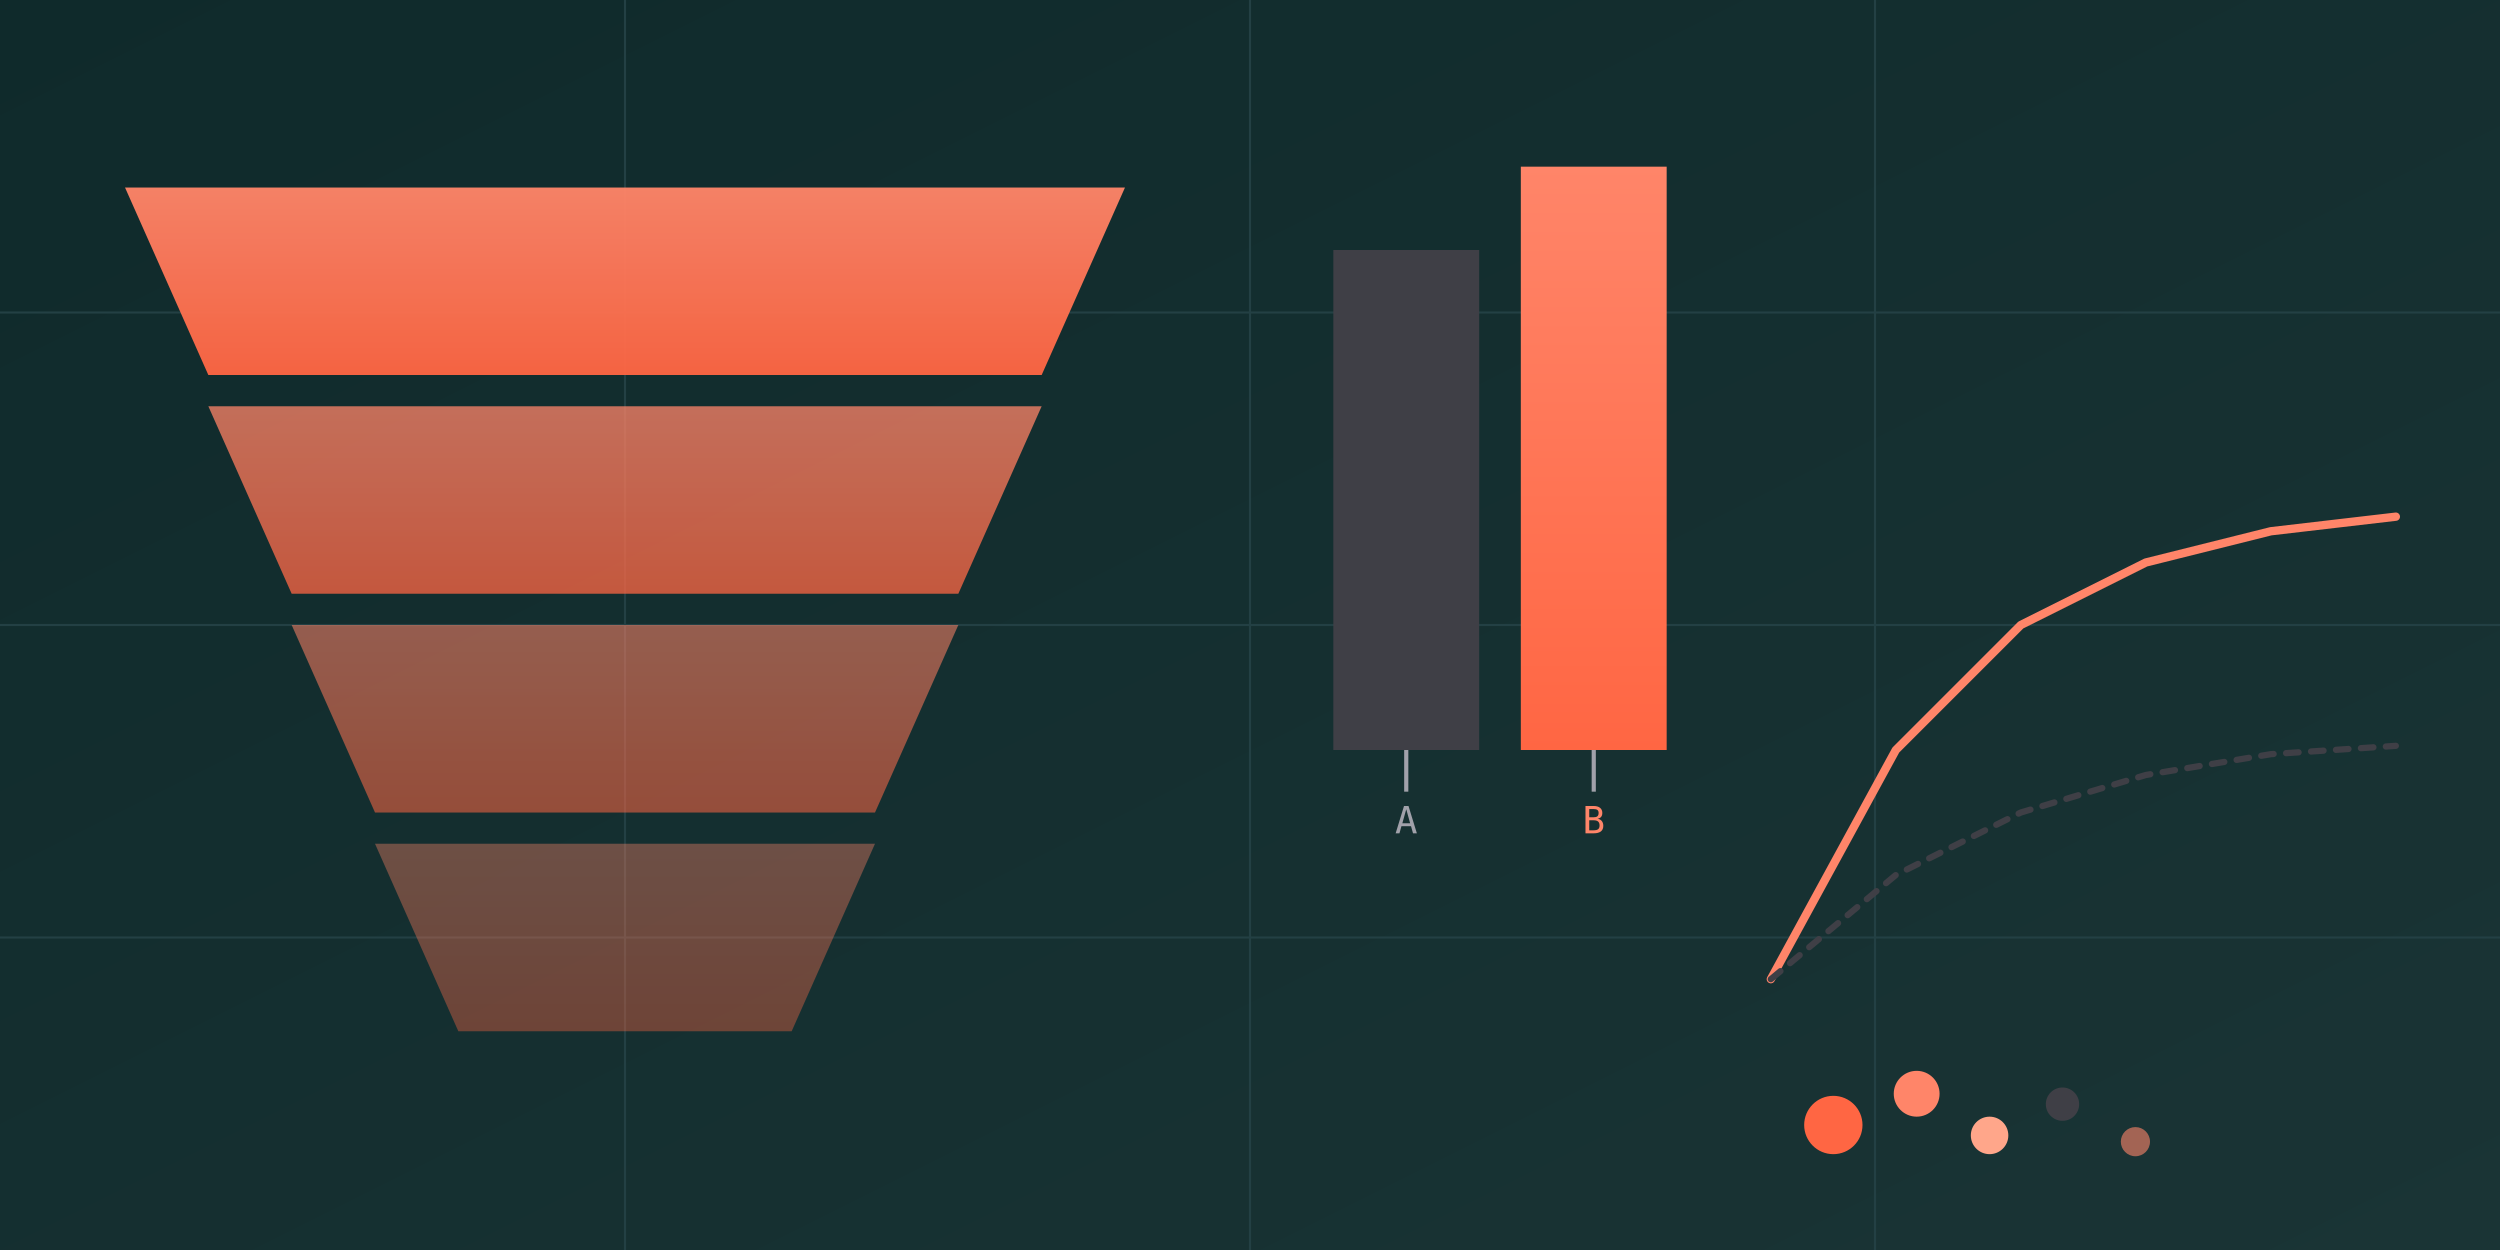
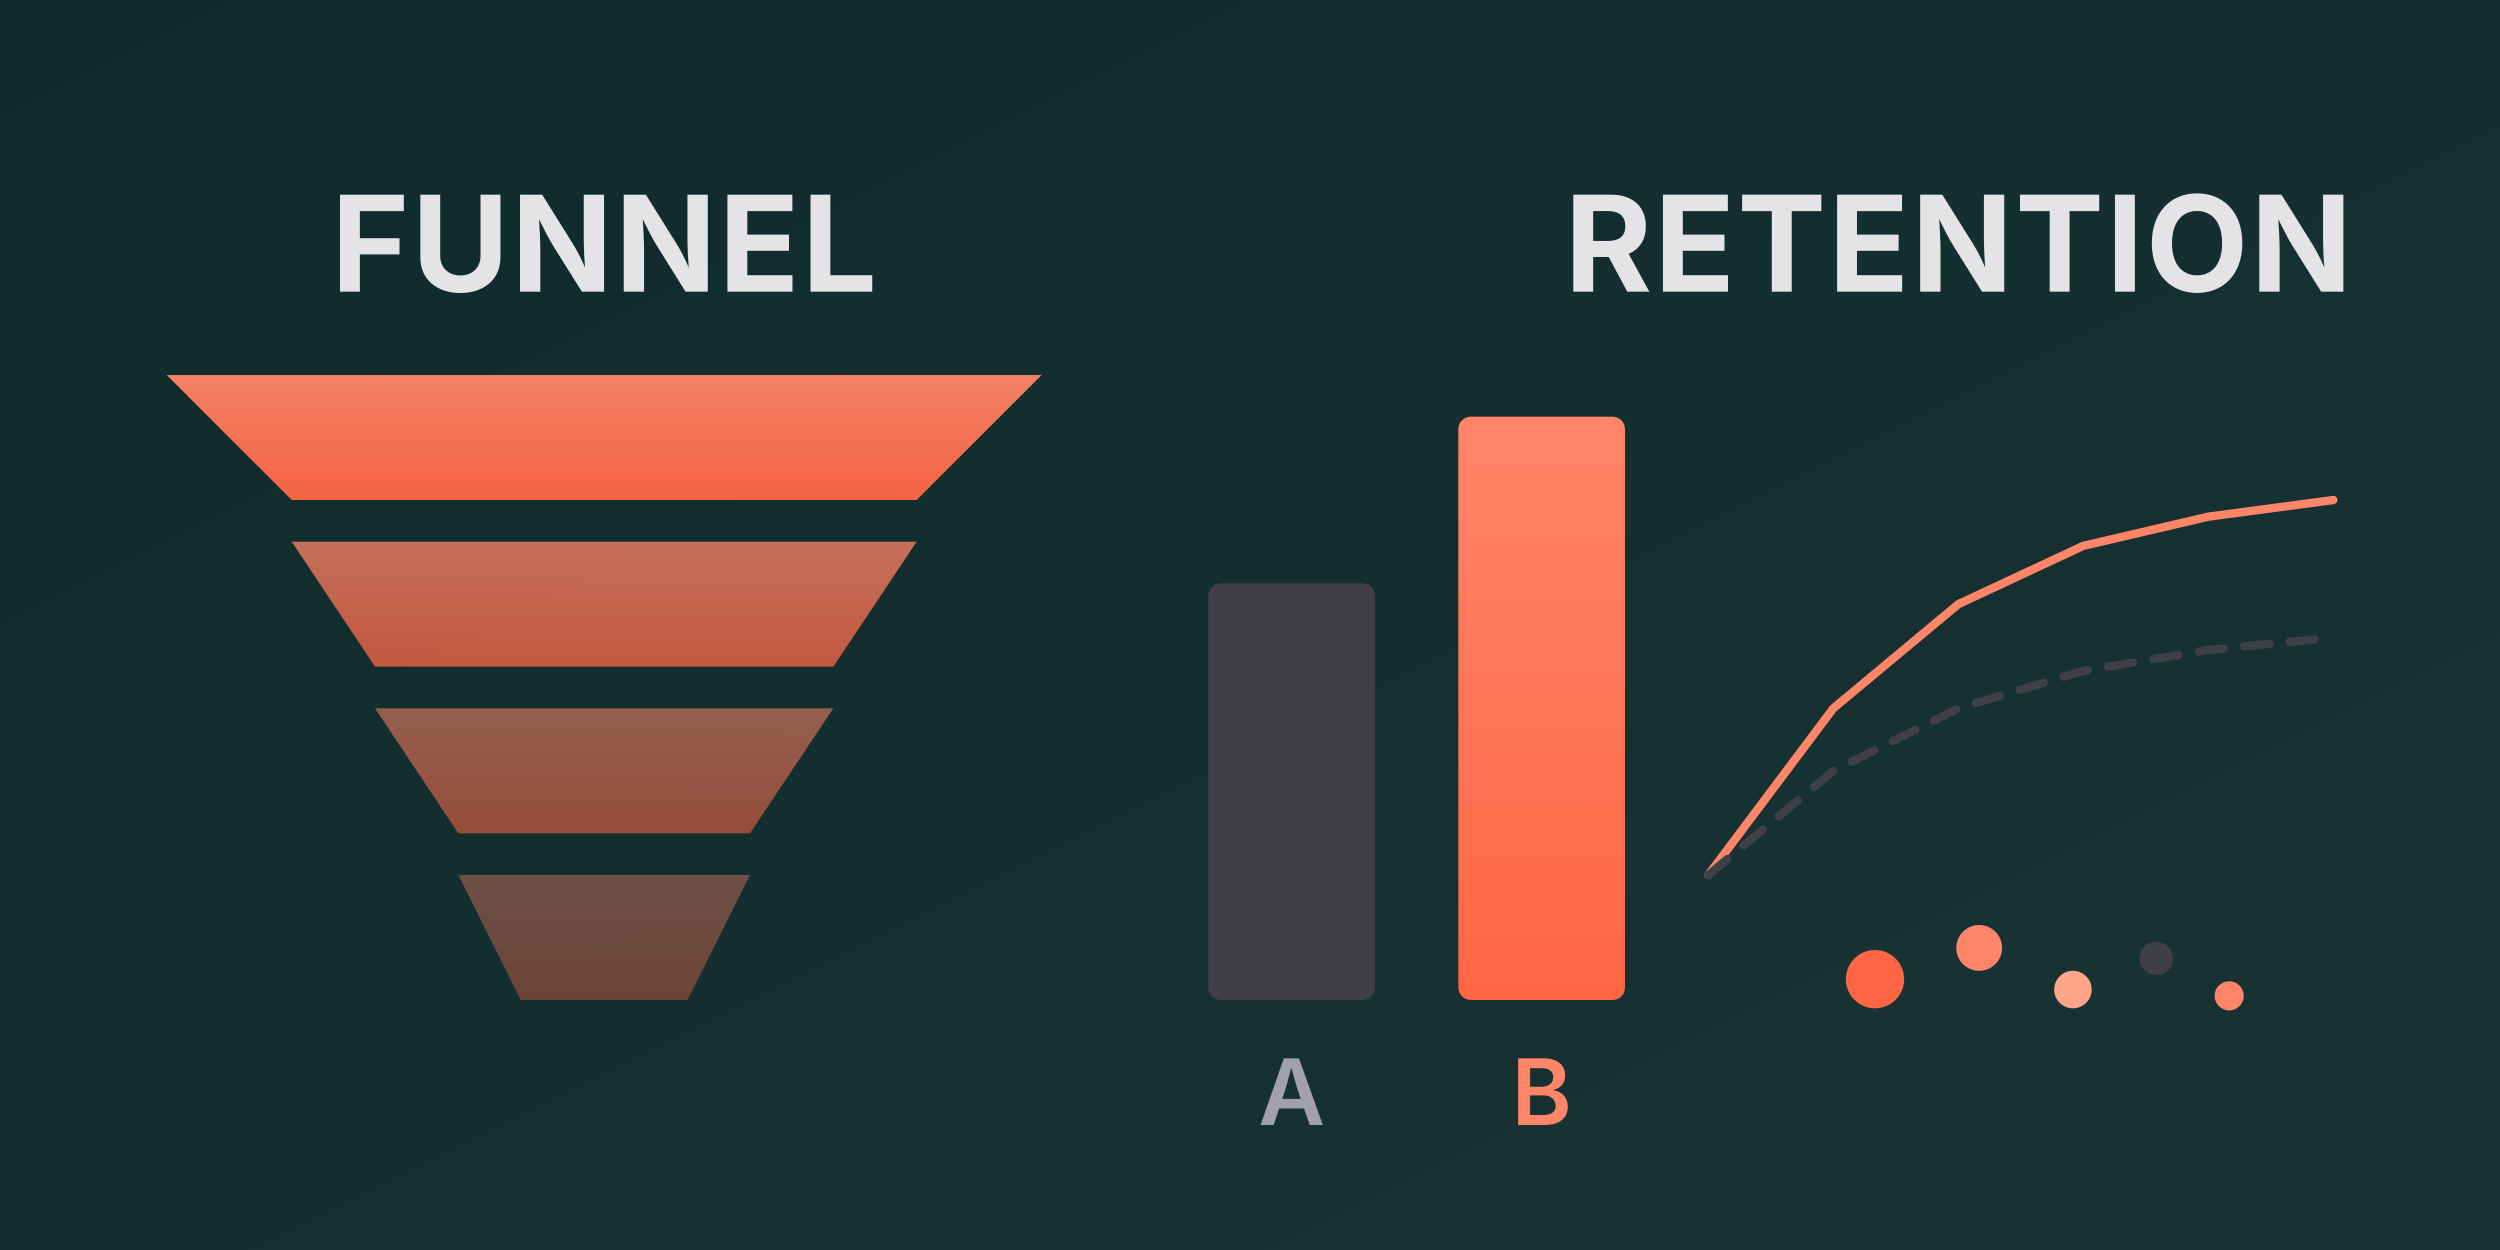
<svg xmlns="http://www.w3.org/2000/svg" viewBox="0 0 1200 600" role="img" aria-label="Volta Neobank analytics: funnel, A/B test, retention, segmentation">
  <defs>
-     <linearGradient id="bg" x1="0" y1="0" x2="1" y2="1">
+     <linearGradient id="volta-bg" x1="0" y1="0" x2="1" y2="1">
      <stop offset="0" stop-color="#0f2a2b" />
      <stop offset="1" stop-color="#1a3435" />
    </linearGradient>
-     <linearGradient id="accent" x1="0" y1="0" x2="0" y2="1">
+     <linearGradient id="volta-accent" x1="0" y1="0" x2="0" y2="1">
      <stop offset="0" stop-color="#ff8569" />
      <stop offset="1" stop-color="#ff6643" />
    </linearGradient>
  </defs>
-   <rect width="1200" height="600" fill="url(#bg)" />
-   <g stroke="#234044" stroke-width="1">
-     <line x1="0" y1="150" x2="1200" y2="150" />
-     <line x1="0" y1="300" x2="1200" y2="300" />
-     <line x1="0" y1="450" x2="1200" y2="450" />
-     <line x1="300" y1="0" x2="300" y2="600" />
-     <line x1="600" y1="0" x2="600" y2="600" />
-     <line x1="900" y1="0" x2="900" y2="600" />
-   </g>
-   <g>
-     <polygon points="60,90 540,90 500,180 100,180" fill="url(#accent)" opacity="0.95" />
-     <polygon points="100,195 500,195 460,285 140,285" fill="url(#accent)" opacity="0.75" />
-     <polygon points="140,300 460,300 420,390 180,390" fill="url(#accent)" opacity="0.55" />
-     <polygon points="180,405 420,405 380,495 220,495" fill="url(#accent)" opacity="0.38" />
-   </g>
-   <g>
-     <rect x="640" y="120" width="70" height="240" fill="#3f3f46" />
-     <rect x="730" y="80" width="70" height="280" fill="url(#accent)" />
-     <line x1="675" y1="360" x2="675" y2="380" stroke="#a1a1aa" stroke-width="2" />
-     <line x1="765" y1="360" x2="765" y2="380" stroke="#a1a1aa" stroke-width="2" />
-     <text x="675" y="400" font-family="SF Mono, Monaco, monospace" font-size="18" fill="#a1a1aa" text-anchor="middle">A</text>
-     <text x="765" y="400" font-family="SF Mono, Monaco, monospace" font-size="18" fill="#ff8569" text-anchor="middle">B</text>
-   </g>
-   <polyline points="850,470 910,360 970,300 1030,270 1090,255 1150,248" fill="none" stroke="#ff8569" stroke-width="4" stroke-linecap="round" stroke-linejoin="round" />
-   <polyline points="850,470 910,420 970,390 1030,372 1090,362 1150,358" fill="none" stroke="#3f3f46" stroke-width="3" stroke-dasharray="6 6" stroke-linecap="round" />
-   <g>
-     <circle cx="880" cy="540" r="14" fill="#ff6643" />
-     <circle cx="920" cy="525" r="11" fill="#ff8569" />
-     <circle cx="955" cy="545" r="9" fill="#ffa68a" />
-     <circle cx="990" cy="530" r="8" fill="#3f3f46" />
-     <circle cx="1025" cy="548" r="7" fill="#ff8569" opacity="0.6" />
-   </g>
+   <rect width="1200" height="600" fill="url(#volta-bg)" />
+   <text x="290" y="140" font-family="Inter, system-ui, sans-serif" font-size="64" font-weight="700" letter-spacing="1" fill="#e4e4e7" text-anchor="middle">FUNNEL</text>
+   <polygon points="80,180 500,180 440,240 140,240" fill="url(#volta-accent)" opacity="0.95" />
+   <polygon points="140,260 440,260 400,320 180,320" fill="url(#volta-accent)" opacity="0.75" />
+   <polygon points="180,340 400,340 360,400 220,400" fill="url(#volta-accent)" opacity="0.55" />
+   <polygon points="220,420 360,420 330,480 250,480" fill="url(#volta-accent)" opacity="0.38" />
+   <rect x="580" y="280" width="80" height="200" rx="6" fill="#3f3f46" />
+   <rect x="700" y="200" width="80" height="280" rx="6" fill="url(#volta-accent)" />
+   <text x="620" y="540" font-family="Inter, system-ui, sans-serif" font-size="44" font-weight="600" fill="#a1a1aa" text-anchor="middle">A</text>
+   <text x="740" y="540" font-family="Inter, system-ui, sans-serif" font-size="44" font-weight="600" fill="#ff8569" text-anchor="middle">B</text>
+   <text x="940" y="140" font-family="Inter, system-ui, sans-serif" font-size="64" font-weight="700" letter-spacing="1" fill="#e4e4e7" text-anchor="middle">RETENTION</text>
+   <polyline points="820,420 880,340 940,290 1000,262 1060,248 1120,240" fill="none" stroke="#ff8569" stroke-width="4" stroke-linecap="round" stroke-linejoin="round" />
+   <polyline points="820,420 880,370 940,340 1000,322 1060,312 1120,306" fill="none" stroke="#3f3f46" stroke-width="4" stroke-dasharray="12 10" stroke-linecap="round" stroke-linejoin="round" />
+   <circle cx="900" cy="470" r="14" fill="#ff6643" />
+   <circle cx="950" cy="455" r="11" fill="#ff8569" />
+   <circle cx="995" cy="475" r="9" fill="#ffa68a" />
+   <circle cx="1035" cy="460" r="8" fill="#3f3f46" />
+   <circle cx="1070" cy="478" r="7" fill="#ff8569" />
</svg>
